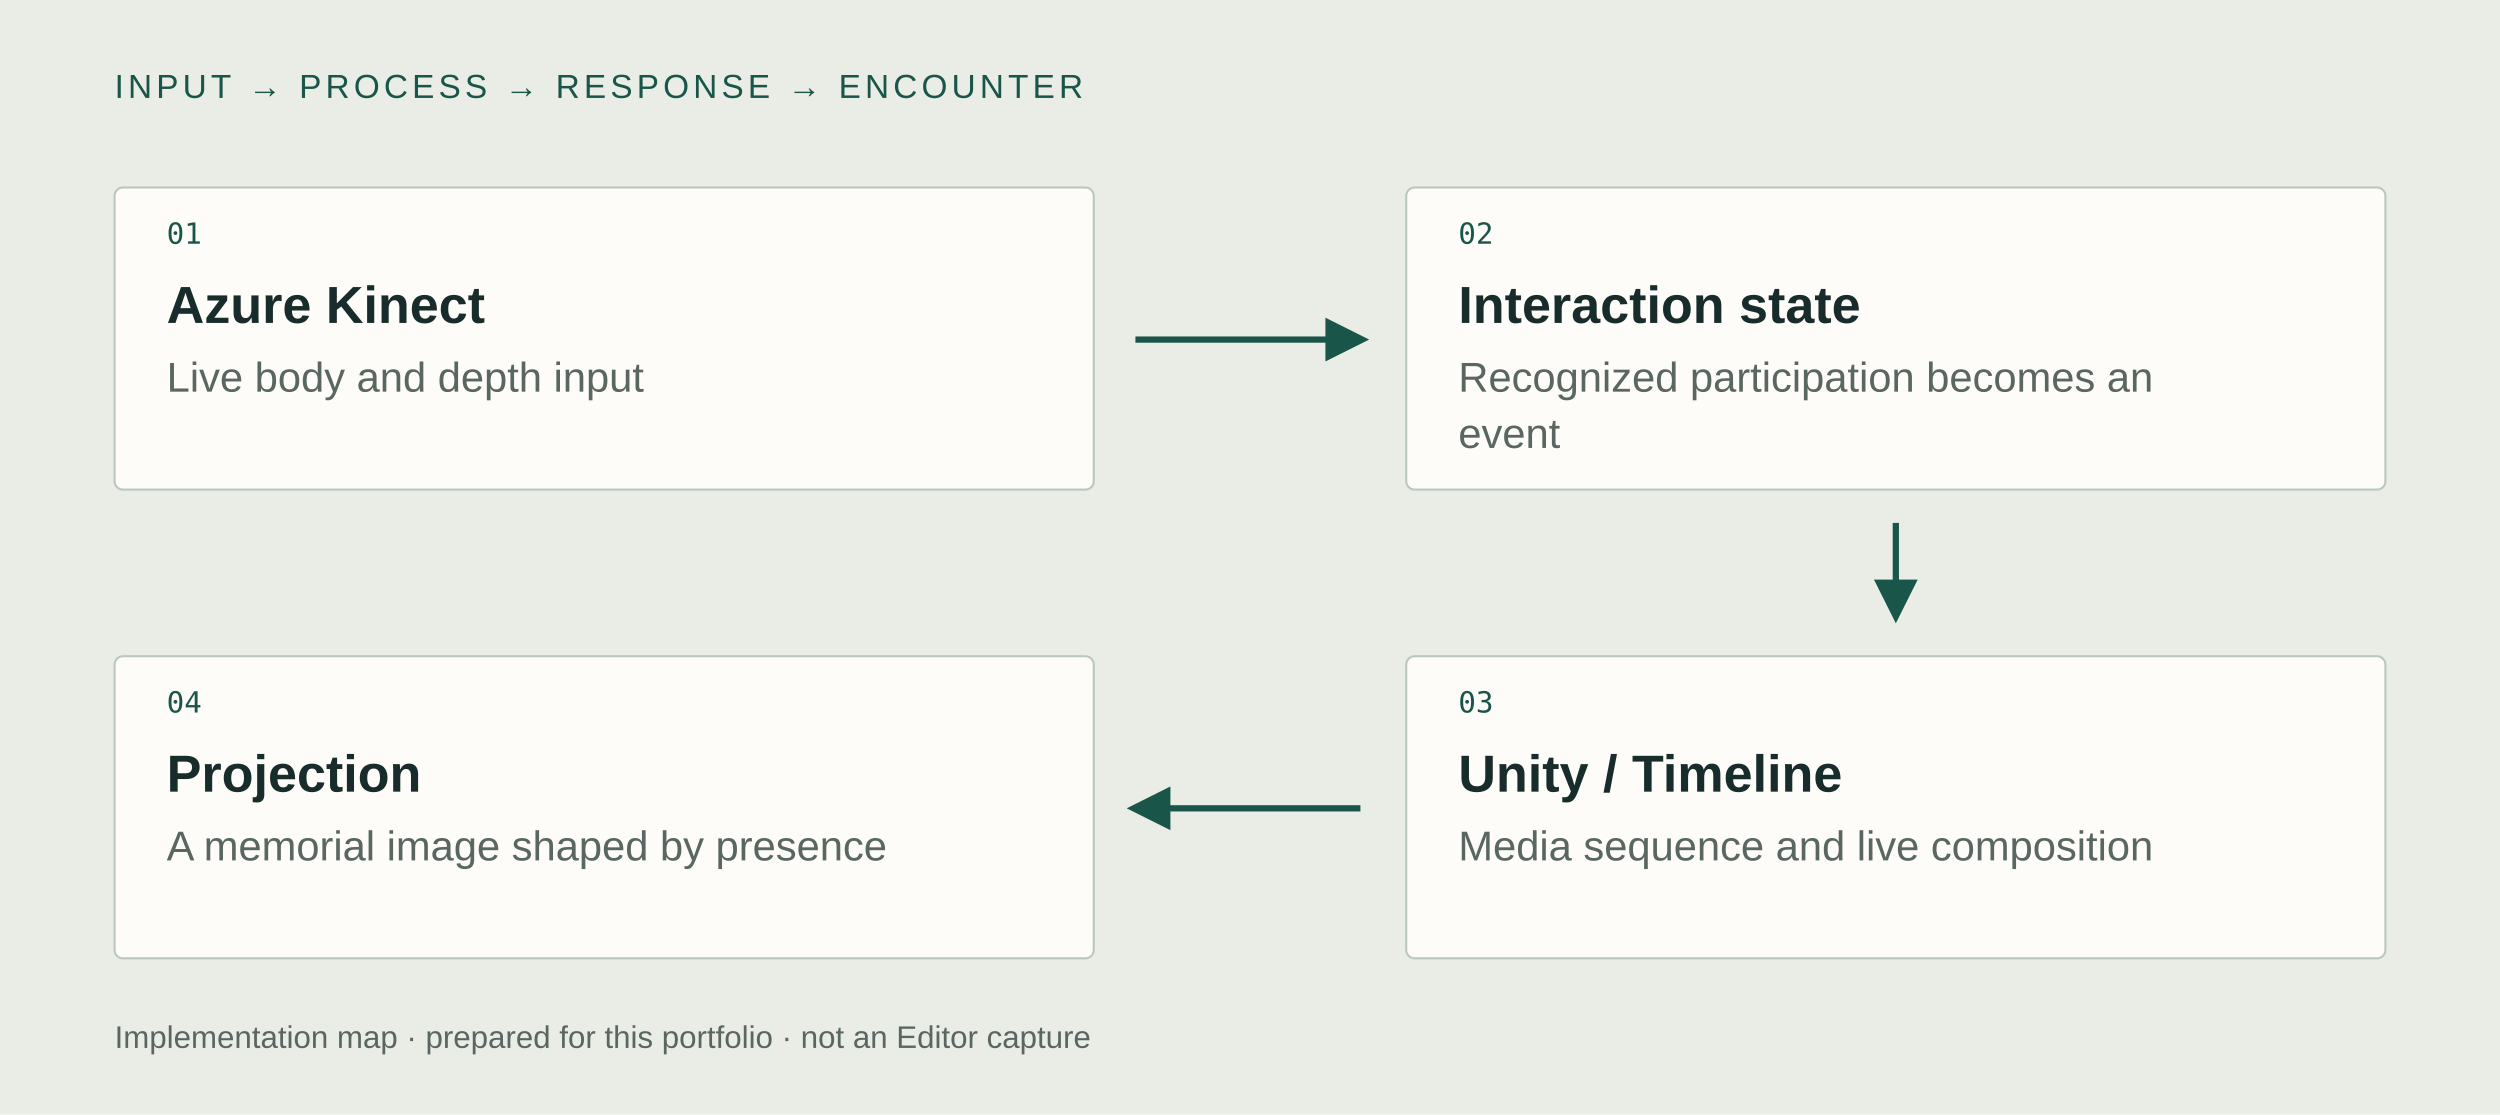
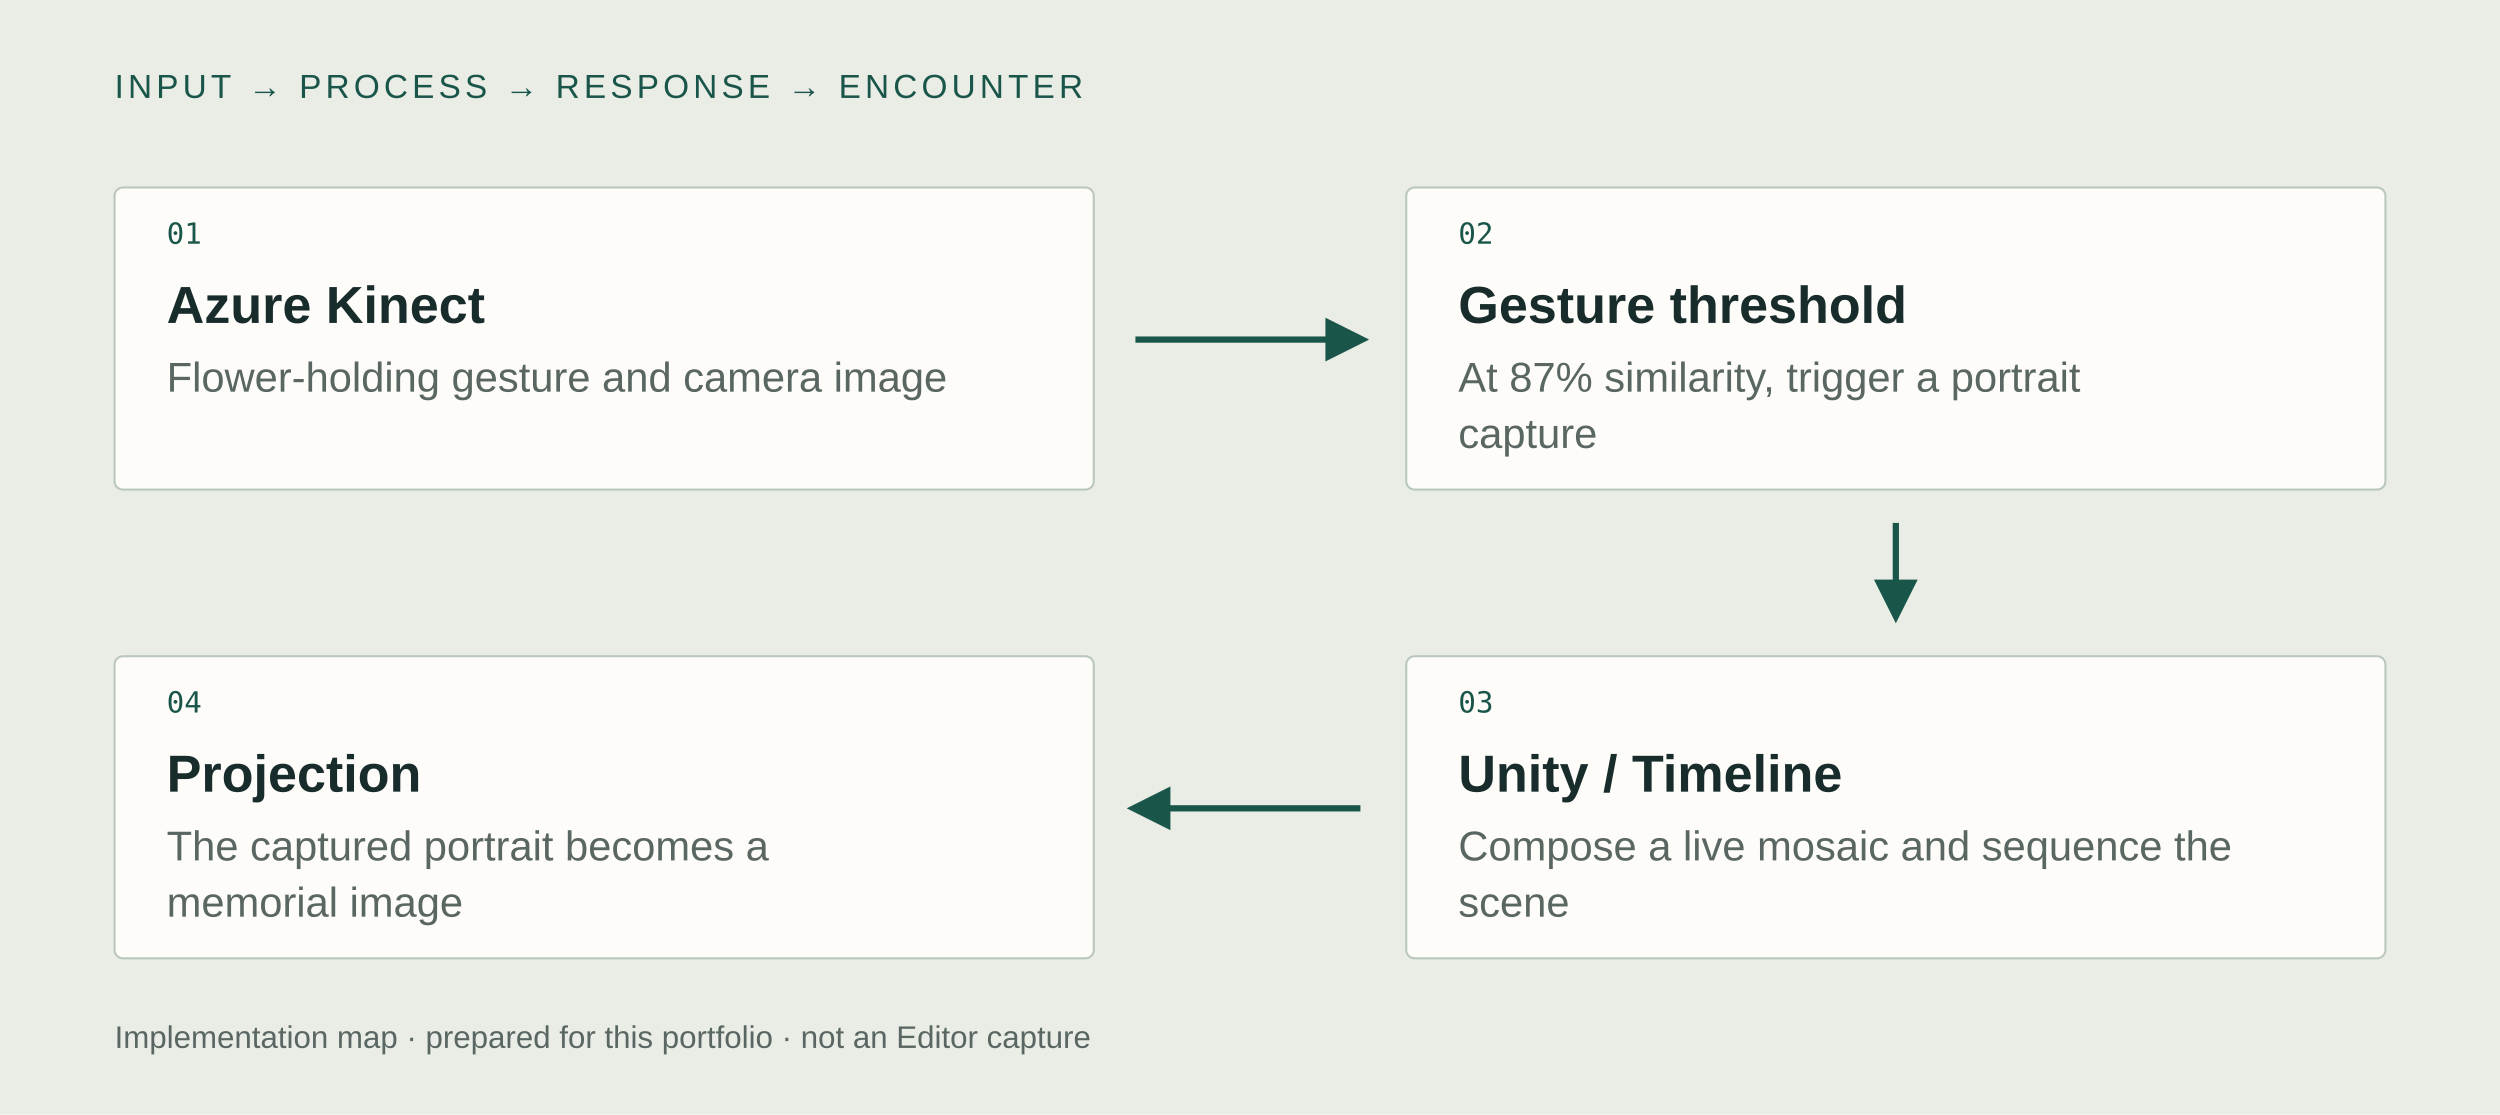
<svg xmlns="http://www.w3.org/2000/svg" viewBox="0 0 1200 535" role="img" aria-labelledby="title description">
  <defs>
    <marker id="arrow" viewBox="0 0 10 10" refX="8" refY="5" markerWidth="7" markerHeight="7" orient="auto-start-reverse">
      <path d="M 0 0 L 10 5 L 0 10 z" fill="#1a554a" />
    </marker>
  </defs>
  <rect width="1200" height="535" fill="#e9ede6" />
  <g font-family="Arial,Helvetica,sans-serif">
    <text x="55" y="47" fill="#1a554a" font-size="16" letter-spacing="2">INPUT → PROCESS → RESPONSE → ENCOUNTER</text>
    <g>
      <rect x="55" y="90" width="470" height="145" rx="4" fill="#fdfcf8" stroke="#b9c7bf" />
      <text x="80" y="117" fill="#1a554a" font-size="14" font-family="monospace">01</text>
      <text x="80" y="155" fill="#182c2b" font-size="25" font-weight="600">Azure Kinect</text>
      <text x="80" y="188" fill="#596661" font-size="20">
-         <tspan x="80" dy="0">Live body and depth input</tspan>
+         <tspan x="80" dy="0">Flower-holding gesture and camera image</tspan>
      </text>
    </g>
    <g>
      <rect x="675" y="90" width="470" height="145" rx="4" fill="#fdfcf8" stroke="#b9c7bf" />
      <text x="700" y="117" fill="#1a554a" font-size="14" font-family="monospace">02</text>
-       <text x="700" y="155" fill="#182c2b" font-size="25" font-weight="600">Interaction state</text>
+       <text x="700" y="155" fill="#182c2b" font-size="25" font-weight="600">Gesture threshold</text>
      <text x="700" y="188" fill="#596661" font-size="20">
-         <tspan x="700" dy="0">Recognized participation becomes an</tspan>
-         <tspan x="700" dy="27">event</tspan>
+         <tspan x="700" dy="0">At 87% similarity, trigger a portrait</tspan>
+         <tspan x="700" dy="27">capture</tspan>
      </text>
    </g>
    <g>
      <rect x="675" y="315" width="470" height="145" rx="4" fill="#fdfcf8" stroke="#b9c7bf" />
      <text x="700" y="342" fill="#1a554a" font-size="14" font-family="monospace">03</text>
      <text x="700" y="380" fill="#182c2b" font-size="25" font-weight="600">Unity / Timeline</text>
      <text x="700" y="413" fill="#596661" font-size="20">
-         <tspan x="700" dy="0">Media sequence and live composition</tspan>
+         <tspan x="700" dy="0">Compose a live mosaic and sequence the</tspan>
+         <tspan x="700" dy="27">scene</tspan>
      </text>
    </g>
    <g>
      <rect x="55" y="315" width="470" height="145" rx="4" fill="#fdfcf8" stroke="#b9c7bf" />
      <text x="80" y="342" fill="#1a554a" font-size="14" font-family="monospace">04</text>
      <text x="80" y="380" fill="#182c2b" font-size="25" font-weight="600">Projection</text>
      <text x="80" y="413" fill="#596661" font-size="20">
-         <tspan x="80" dy="0">A memorial image shaped by presence</tspan>
+         <tspan x="80" dy="0">The captured portrait becomes a</tspan>
+         <tspan x="80" dy="27">memorial image</tspan>
      </text>
    </g>
    <g fill="none" stroke="#1a554a" stroke-width="3" marker-end="url(#arrow)">
      <path d="M 545 163 H 653" />
      <path d="M 910 251 V 295" />
      <path d="M 653 388 H 545" />
    </g>
    <text x="55" y="503" fill="#596661" font-size="15">Implementation map · prepared for this portfolio · not an Editor capture</text>
  </g>
</svg>
